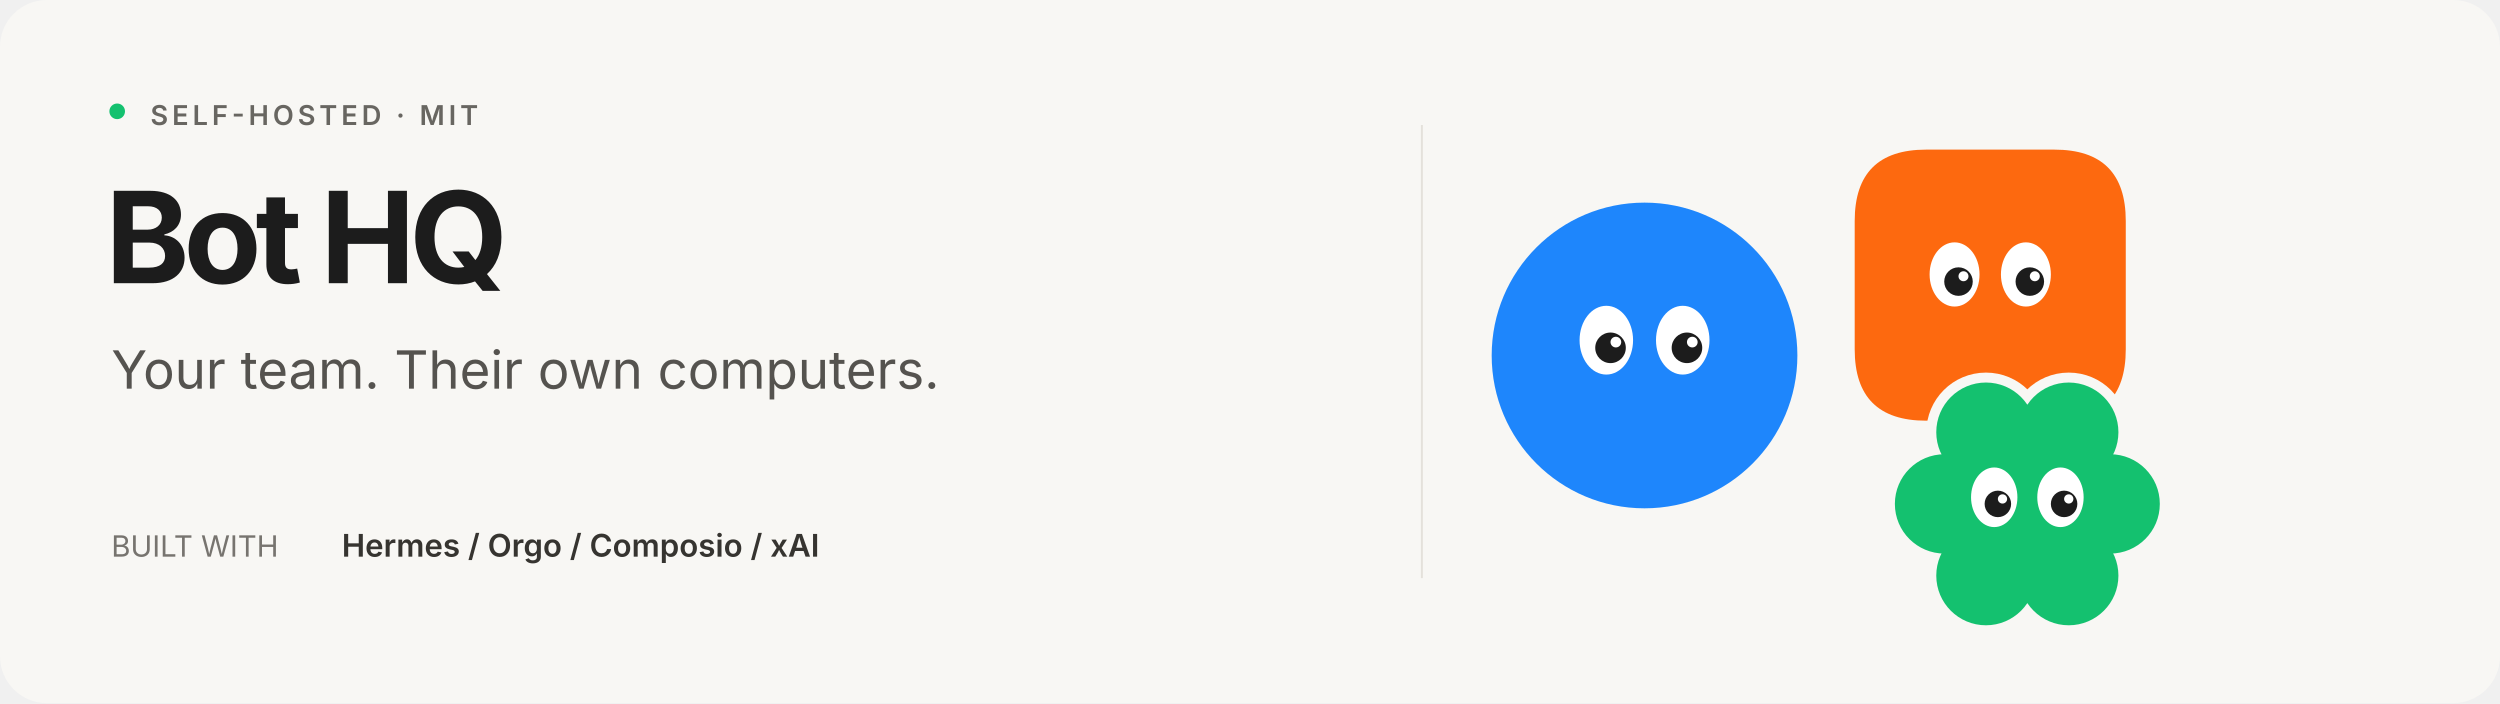
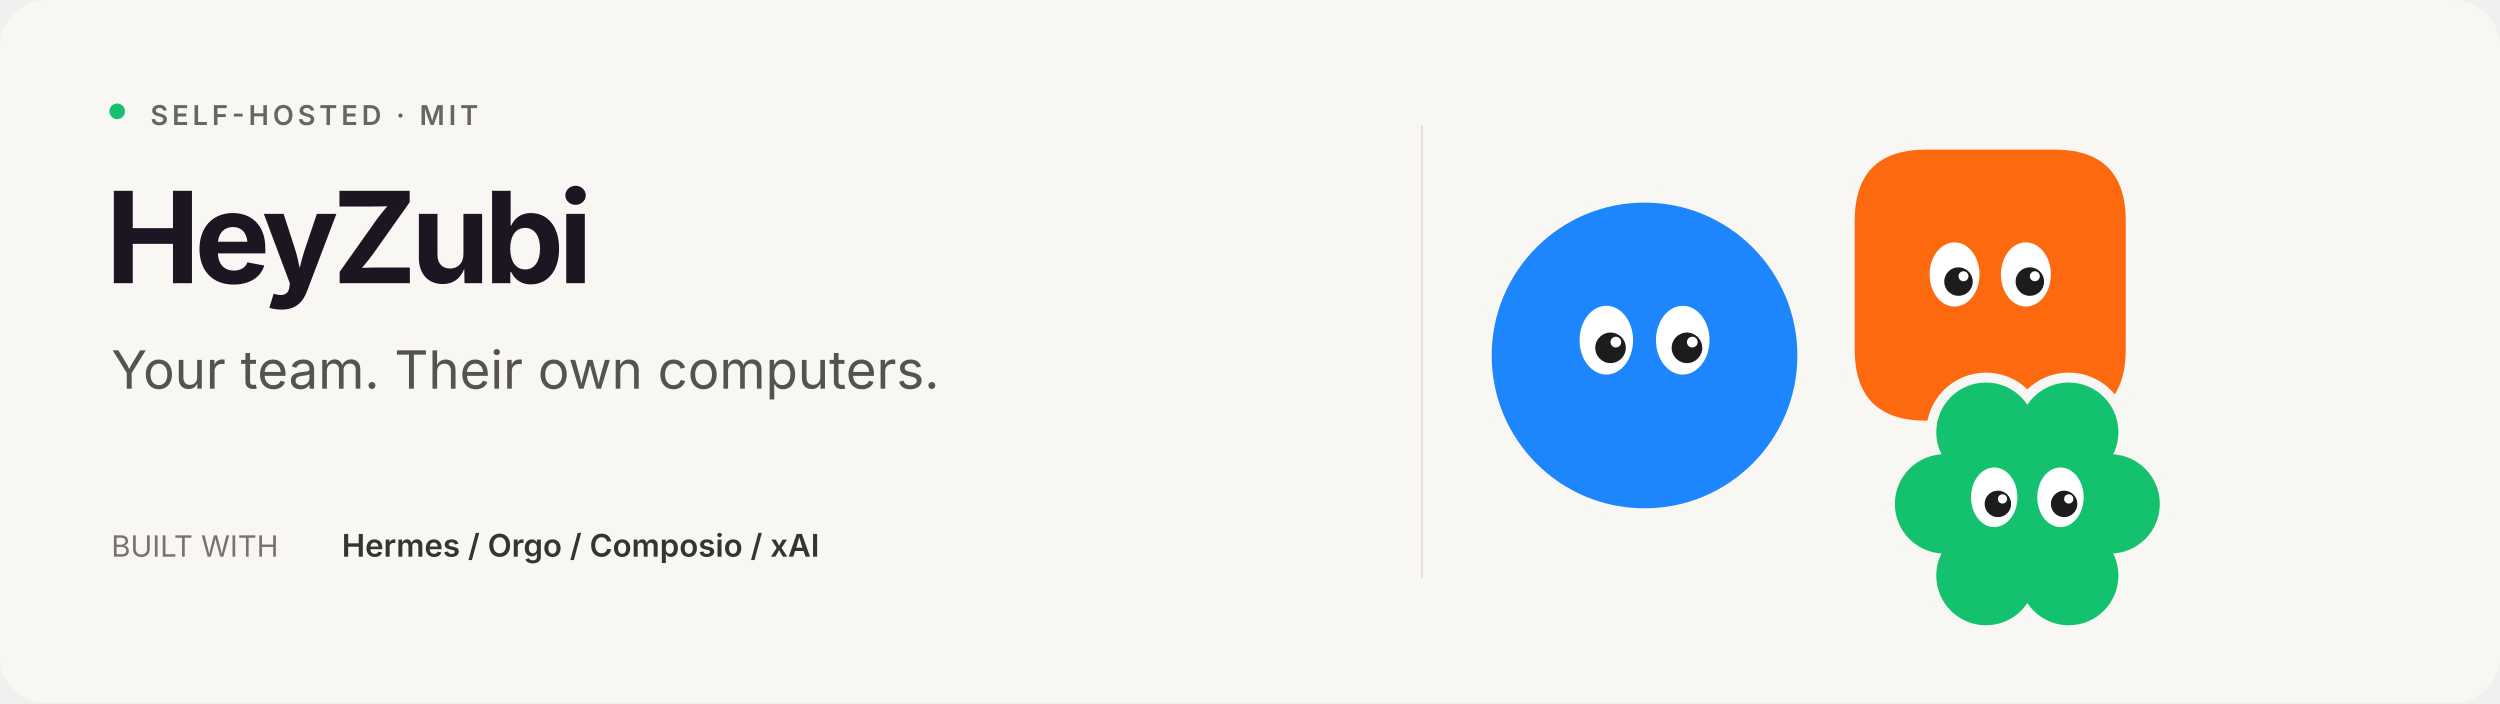
<svg xmlns="http://www.w3.org/2000/svg" width="1280" height="360" viewBox="0 0 1280 360" role="img" aria-labelledby="title desc">
  <rect width="1280" height="360" rx="24" fill="#F8F7F4" />
  <g font-family="Inter, -apple-system, BlinkMacSystemFont, 'Segoe UI', sans-serif">
    <rect x="56" y="53" width="8" height="8" rx="4" fill="#14C16F" />
    <text x="77" y="64" font-size="14" font-weight="600" letter-spacing="2" fill="#686661">SELF-HOSTED · MIT</text>
-     <text x="54" y="145" font-size="65" font-weight="700" letter-spacing="-3" fill="#1C1C1C">Bot HQ</text>
+     <text x="54" y="145" font-size="65" font-weight="700" letter-spacing="-3" fill="#1B1622">HeyZubi</text>
    <text x="57" y="199" font-size="27" fill="#55534F">Your team. Their own computers.</text>
    <text x="57" y="285" font-size="15" fill="#77746F">BUILT WITH</text>
    <text x="175" y="285" font-size="16" font-weight="600" fill="#363430">Hermes  /  Orgo  /  Composio  /  xAI</text>
  </g>
  <path d="M728 64V296" stroke="#E4E1DB" />
  <svg x="752" y="92" width="180" height="180" viewBox="4 4 92 92">
    <path d="M10 50a40 40 0 1 0 80 0a40 40 0 1 0 -80 0Z" fill="#F8F7F4" stroke="#F8F7F4" stroke-width="6" stroke-linejoin="round" />
    <path d="M10 50a40 40 0 1 0 80 0a40 40 0 1 0 -80 0Z" fill="#1E86FC" />
    <ellipse cx="40" cy="46" rx="7" ry="9" fill="#FFFFFF" />
    <circle cx="41.1" cy="48" r="4" fill="#1C1C1C" />
    <circle cx="42.5" cy="46.5" r="1.4" fill="#FFFFFF" />
    <ellipse cx="60" cy="46" rx="7" ry="9" fill="#FFFFFF" />
    <circle cx="61.1" cy="48" r="4" fill="#1C1C1C" />
    <circle cx="62.5" cy="46.5" r="1.4" fill="#FFFFFF" />
  </svg>
  <svg x="935" y="62" width="168" height="168" viewBox="4 4 92 92">
    <path d="M12 32Q12 12 32 12L68 12Q88 12 88 32L88 68Q88 88 68 88L32 88Q12 88 12 68Z" fill="#F8F7F4" stroke="#F8F7F4" stroke-width="6" stroke-linejoin="round" />
    <path d="M12 32Q12 12 32 12L68 12Q88 12 88 32L88 68Q88 88 68 88L32 88Q12 88 12 68Z" fill="#FD690F" />
    <ellipse cx="40" cy="47" rx="7" ry="9" fill="#FFFFFF" />
    <circle cx="41.1" cy="49" r="4" fill="#1C1C1C" />
    <circle cx="42.5" cy="47.5" r="1.4" fill="#FFFFFF" />
    <ellipse cx="60" cy="47" rx="7" ry="9" fill="#FFFFFF" />
    <circle cx="61.1" cy="49" r="4" fill="#1C1C1C" />
    <circle cx="62.5" cy="47.5" r="1.4" fill="#FFFFFF" />
  </svg>
  <svg x="960" y="180" width="156" height="156" viewBox="4 4 92 92">
    <path d="M47.5 28.35a15 15 0 1 0 30 0a15 15 0 1 0 -30 0ZM60 50a15 15 0 1 0 30 0a15 15 0 1 0 -30 0ZM47.5 71.65a15 15 0 1 0 30 0a15 15 0 1 0 -30 0ZM22.5 71.65a15 15 0 1 0 30 0a15 15 0 1 0 -30 0ZM10 50a15 15 0 1 0 30 0a15 15 0 1 0 -30 0ZM22.5 28.35a15 15 0 1 0 30 0a15 15 0 1 0 -30 0ZM25 50a25 25 0 1 0 50 0a25 25 0 1 0 -50 0Z" fill="#F8F7F4" stroke="#F8F7F4" stroke-width="6" stroke-linejoin="round" />
    <path d="M47.5 28.35a15 15 0 1 0 30 0a15 15 0 1 0 -30 0ZM60 50a15 15 0 1 0 30 0a15 15 0 1 0 -30 0ZM47.5 71.65a15 15 0 1 0 30 0a15 15 0 1 0 -30 0ZM22.5 71.65a15 15 0 1 0 30 0a15 15 0 1 0 -30 0ZM10 50a15 15 0 1 0 30 0a15 15 0 1 0 -30 0ZM22.5 28.35a15 15 0 1 0 30 0a15 15 0 1 0 -30 0ZM25 50a25 25 0 1 0 50 0a25 25 0 1 0 -50 0Z" fill="#14C16F" />
    <ellipse cx="40" cy="48" rx="7" ry="9" fill="#FFFFFF" />
    <circle cx="41.1" cy="50" r="4" fill="#1C1C1C" />
    <circle cx="42.5" cy="48.5" r="1.4" fill="#FFFFFF" />
    <ellipse cx="60" cy="48" rx="7" ry="9" fill="#FFFFFF" />
    <circle cx="61.1" cy="50" r="4" fill="#1C1C1C" />
    <circle cx="62.5" cy="48.5" r="1.4" fill="#FFFFFF" />
  </svg>
</svg>
